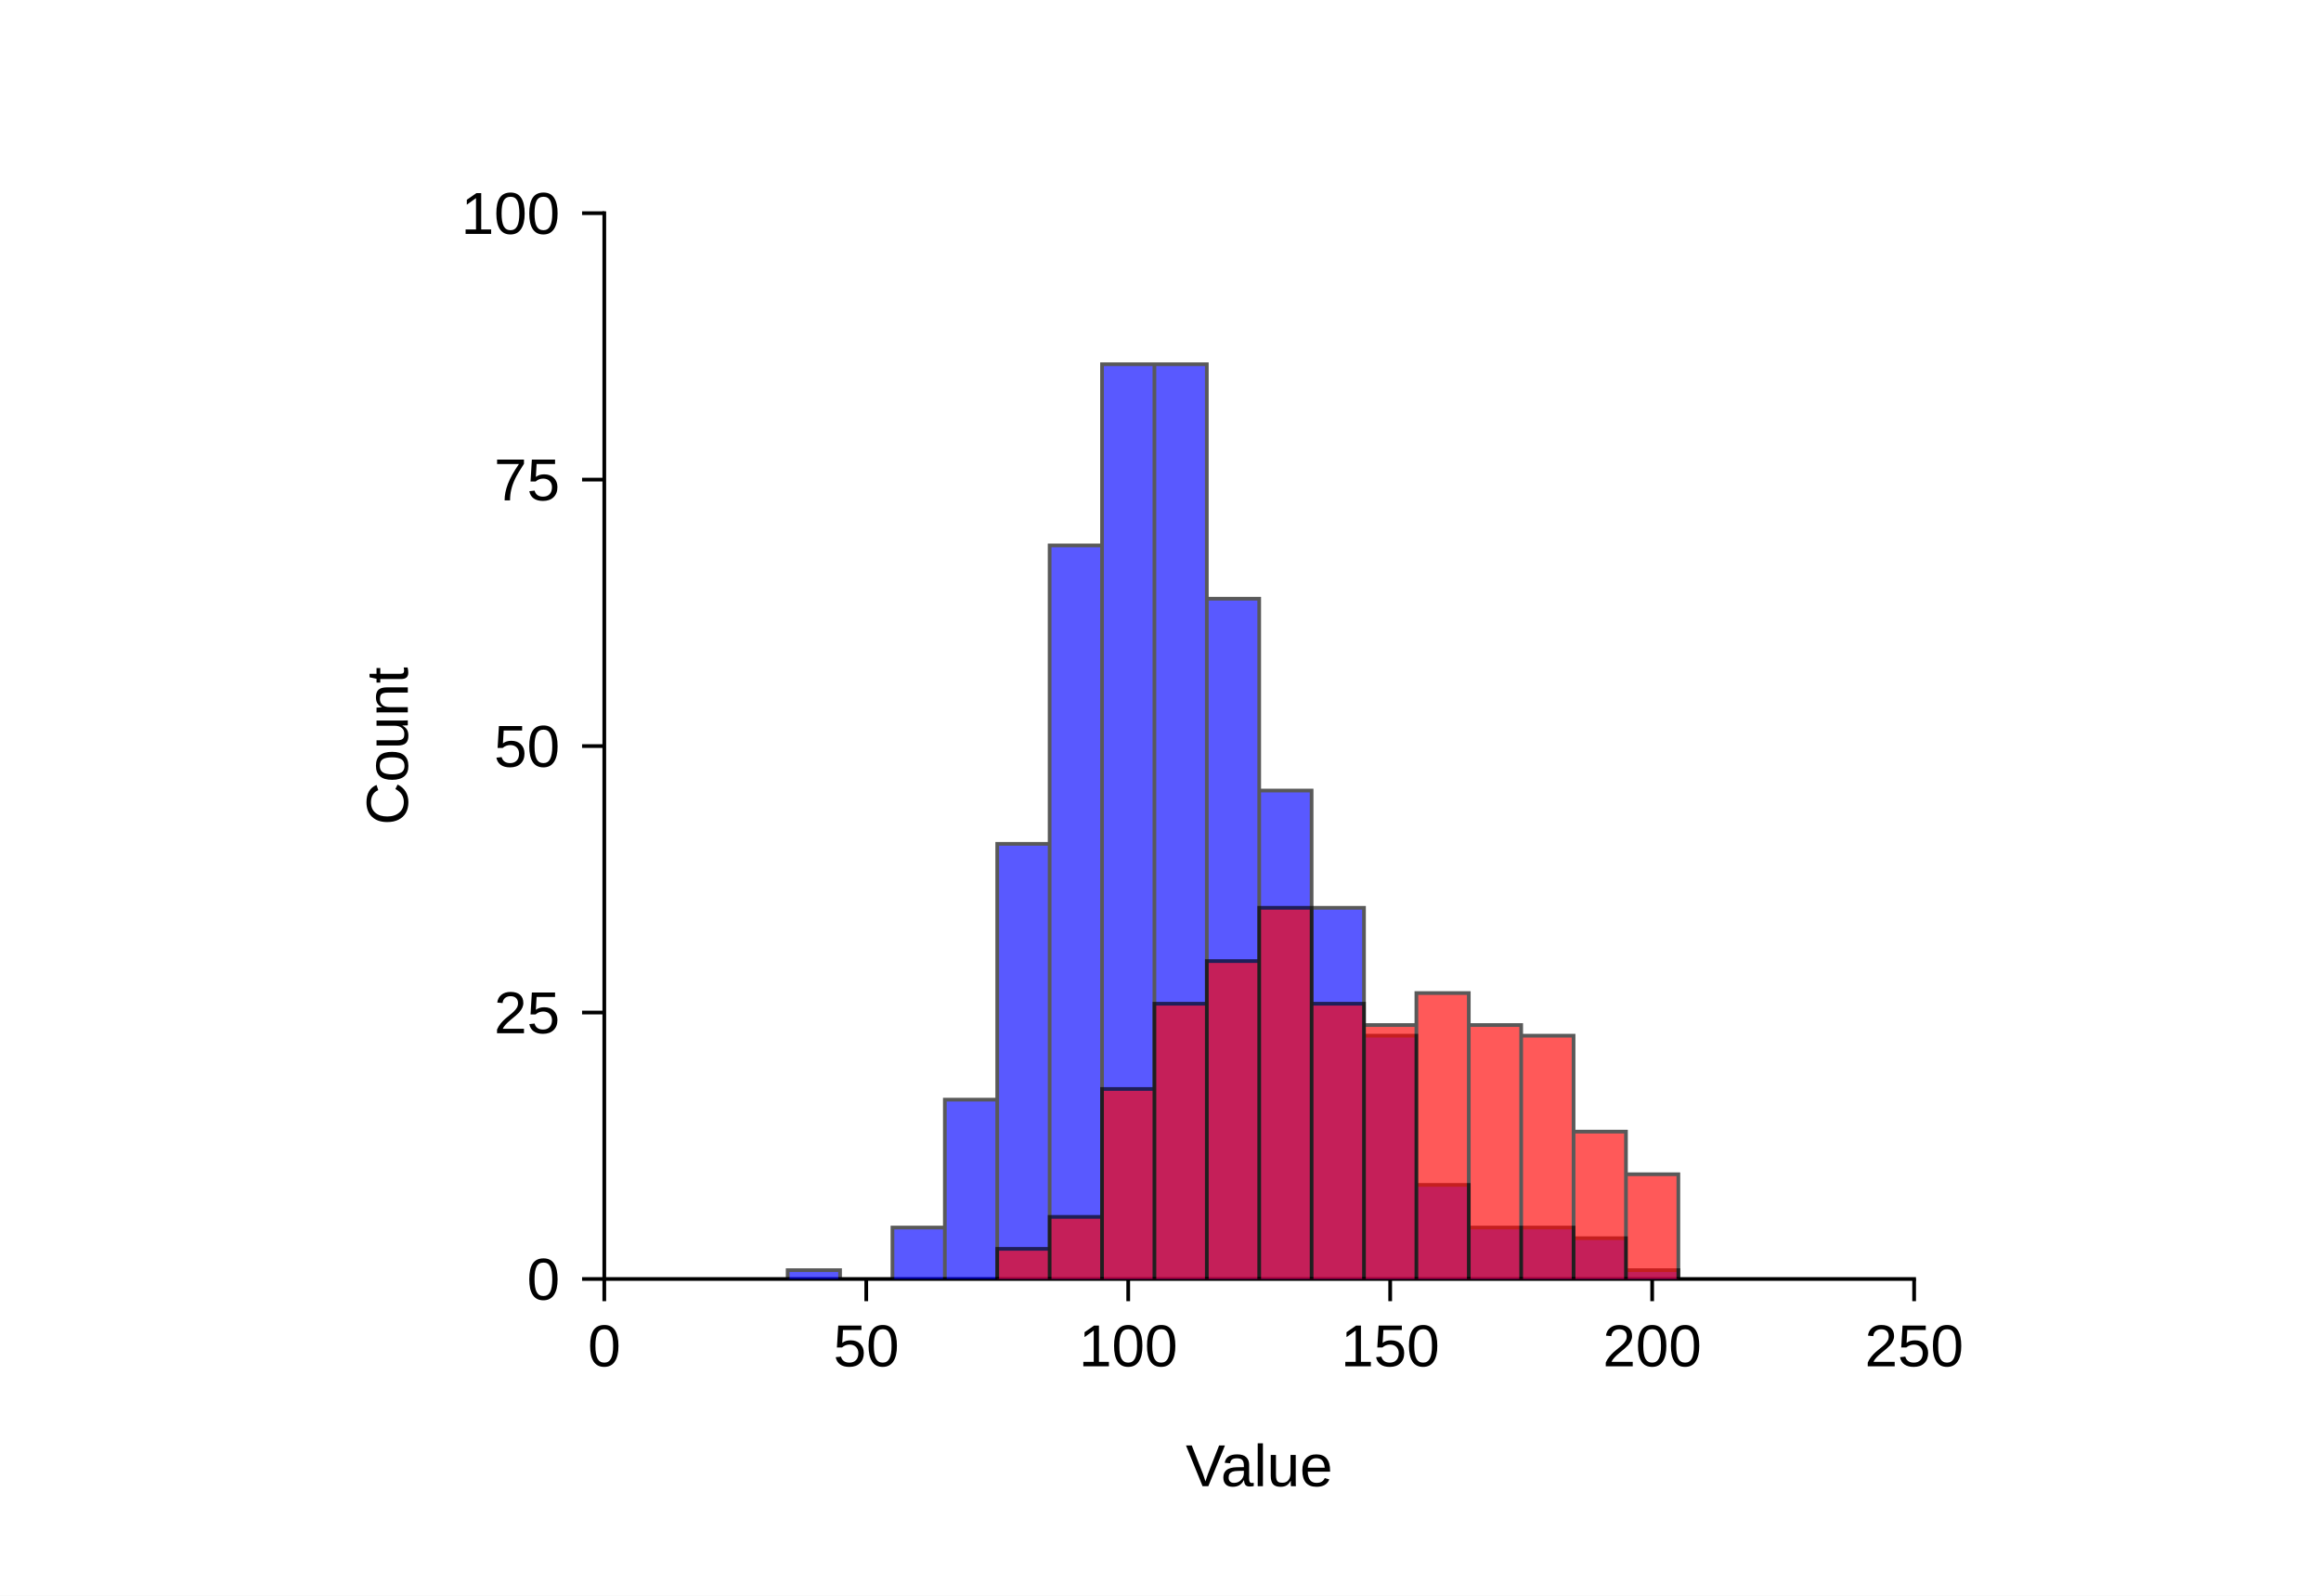
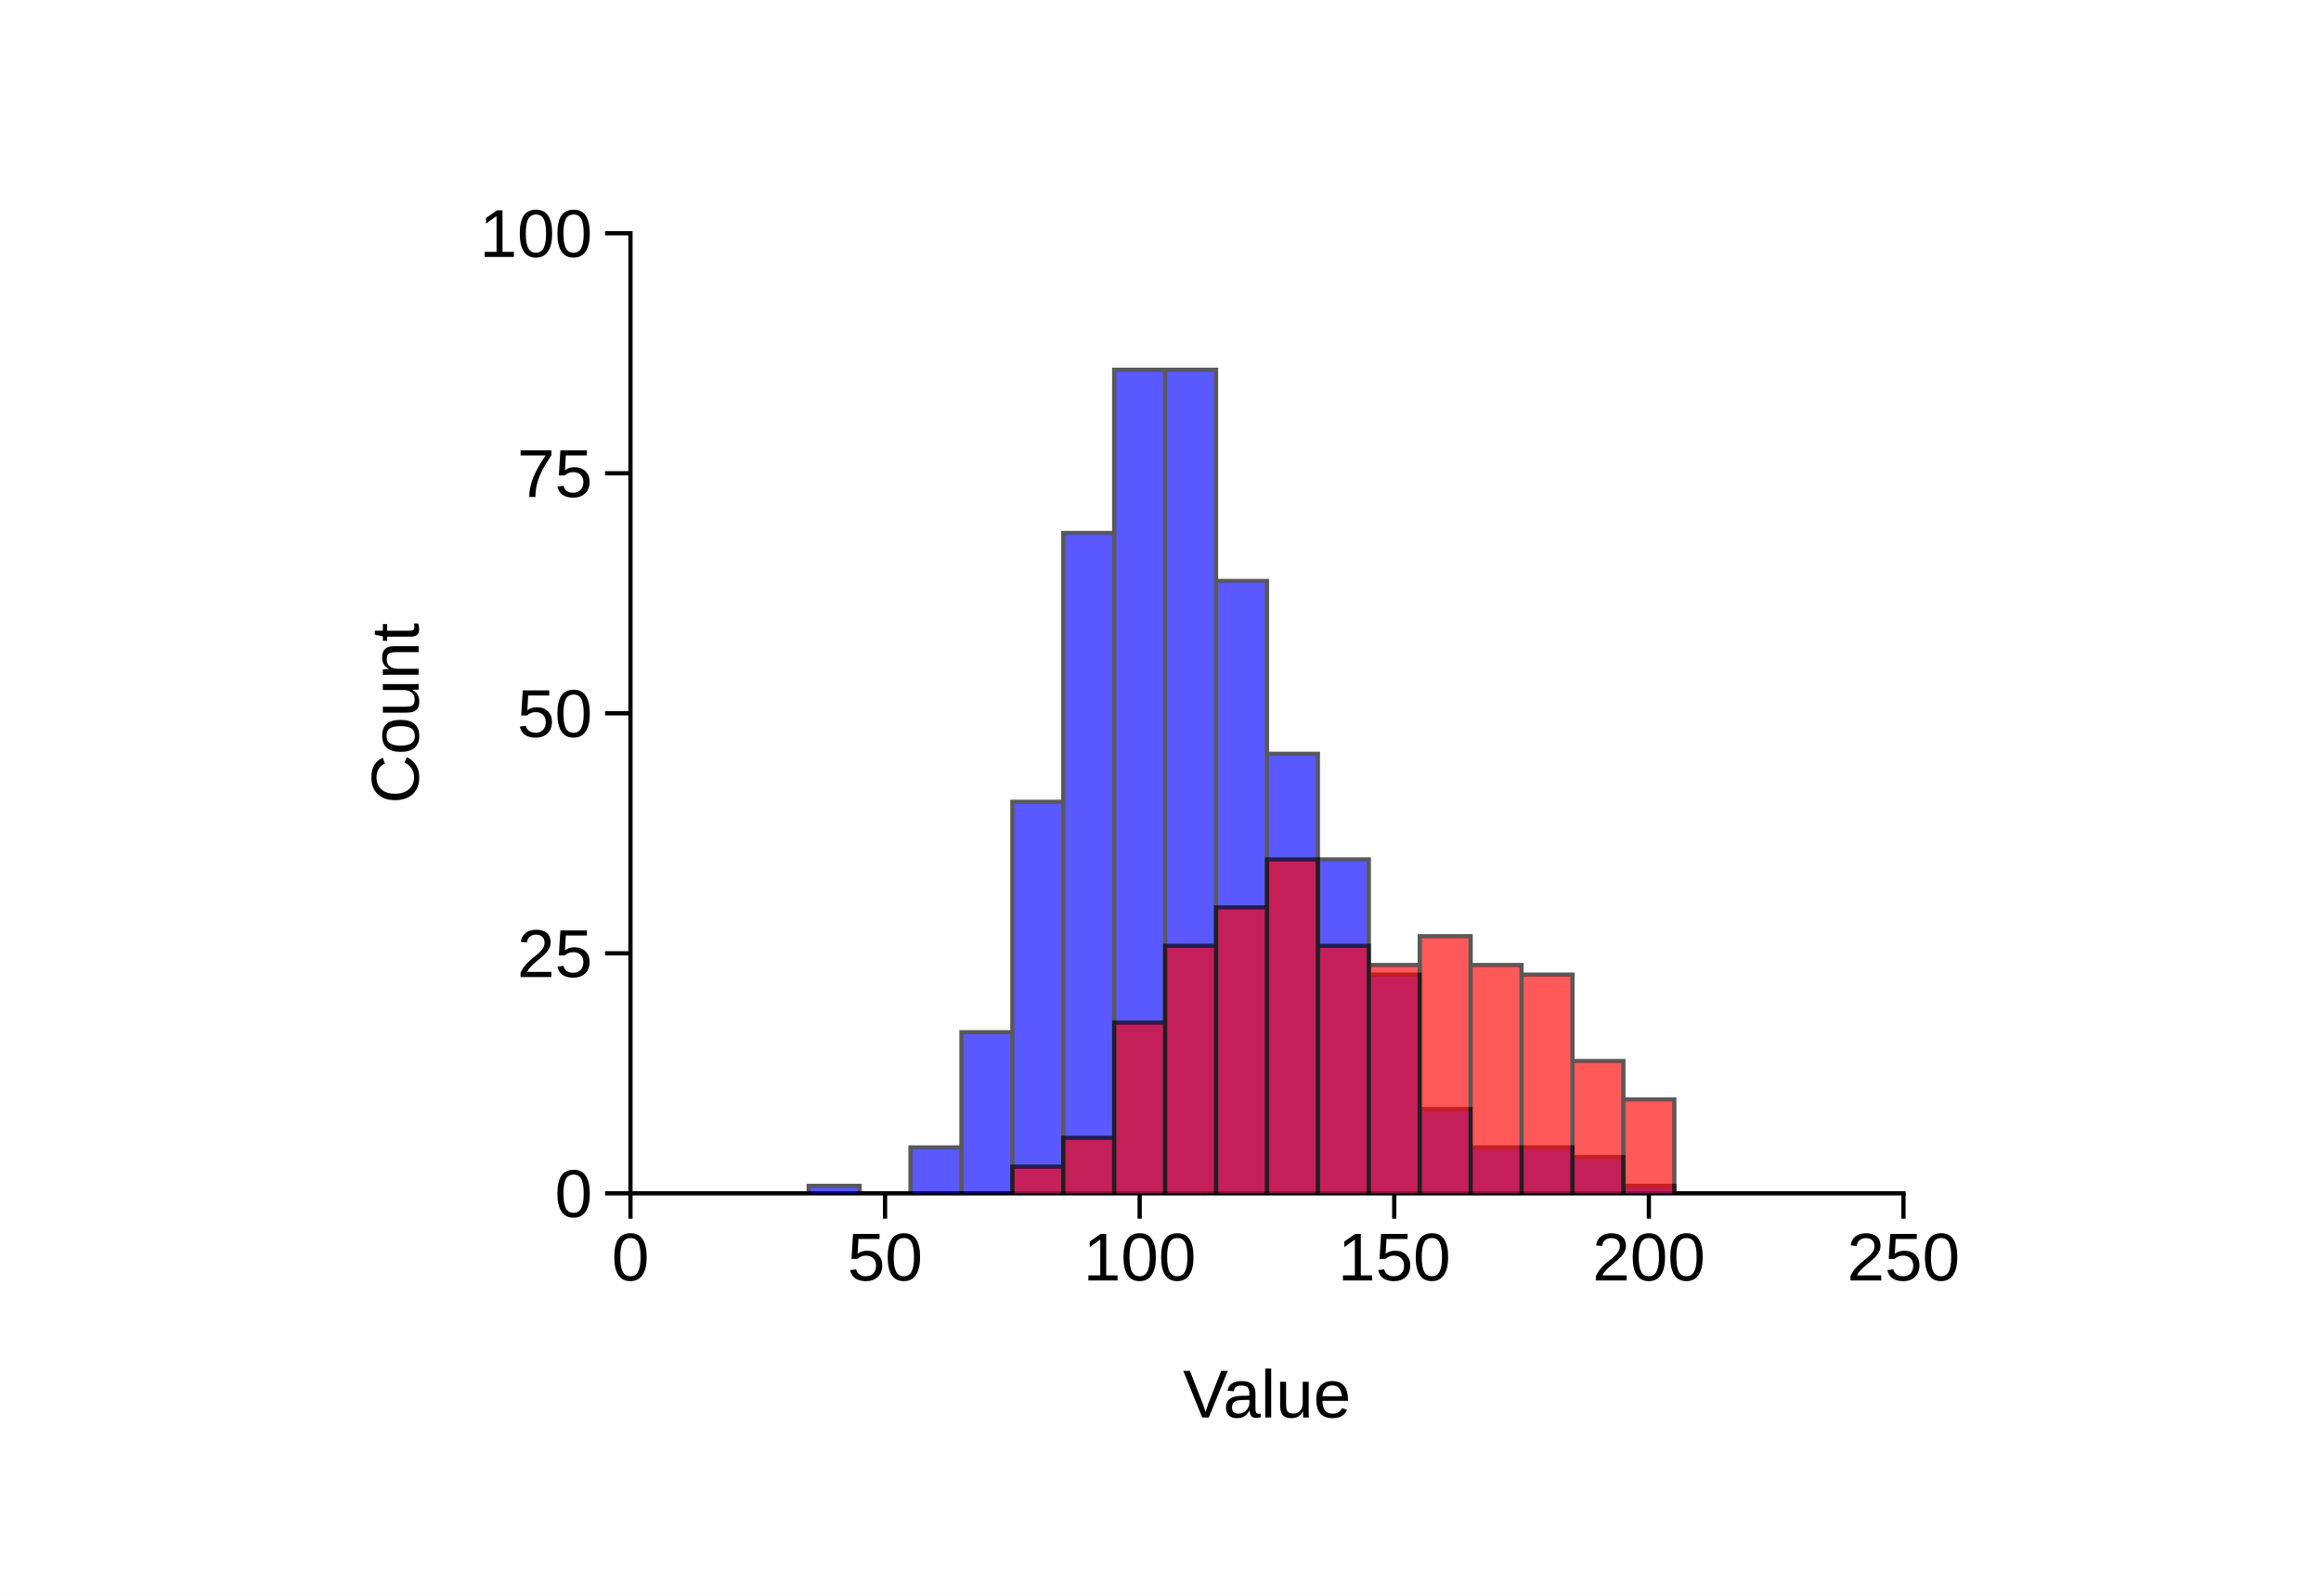
- <svg xmlns="http://www.w3.org/2000/svg" width="320" height="220" viewBox="0 0 320 220" role="img" aria-label="hist example rendered in Graphitix" data-graphitix-welcome-thumbnail="hist" data-preview-source="Graphitix owner-scoped SVG projection" data-source-format="svg" data-inline-ready="true" data-id-prefix="graphitix-welcome-hist-id-" data-export-projection="svg" data-graph-title-suppressed="true" data-proportional-stroke-contract="source-viewport-baked-strokes-v1" data-source-viewport-width="450" data-source-viewport-height="392" data-thumbnail-visual-scale="0.510204081633" data-non-scaling-stroke-count="0" preserveAspectRatio="xMidYMid meet" font-family="Arial, Helvetica, sans-serif">
+ <svg xmlns="http://www.w3.org/2000/svg" width="320" height="220" viewBox="0 0 320 220" role="img" aria-label="hist example rendered in Graphitix" data-graphitix-welcome-thumbnail="hist" data-preview-source="Graphitix owner-scoped SVG projection" data-source-format="svg" data-inline-ready="true" data-id-prefix="graphitix-welcome-hist-id-" data-export-projection="svg" data-graph-title-suppressed="true" data-proportional-stroke-contract="source-viewport-baked-strokes-v1" data-source-viewport-width="394.043" data-source-viewport-height="343" data-thumbnail-visual-scale="0.583090379009" data-non-scaling-stroke-count="0" preserveAspectRatio="xMidYMid meet" font-family="Arial, Helvetica, sans-serif">
  <rect width="320" height="220" fill="#ffffff" data-welcome-thumbnail-background="true" />
-   <g transform="matrix(0.5102041 0 0 0.5102041 45.20408 10)" data-welcome-thumbnail-content="true">
-     <g id="graphitix-welcome-hist-id-1" transform="matrix(1 0 0 1 0 0)" data-export-physical-projection="materialized">
-       <line x1="74.695" y1="326" x2="428.652" y2="326" stroke="#000000" stroke-linecap="square" stroke-width="1" />
-       <line x1="74.695" y1="38" x2="74.695" y2="326" stroke="#000000" stroke-linecap="square" stroke-width="1" />
-       <line x1="74.695" y1="326" x2="74.695" y2="332" stroke="#000000" stroke-width="1" />
-       <text x="74.695" y="344" font-size="16" text-anchor="middle" fill="#000000" dy="5.6" font-family="Arial, Helvetica, sans-serif">0</text>
-       <line x1="145.487" y1="326" x2="145.487" y2="332" stroke="#000000" stroke-width="1" />
-       <text x="145.487" y="344" font-size="16" text-anchor="middle" fill="#000000" dy="5.6" font-family="Arial, Helvetica, sans-serif">50</text>
-       <line x1="216.278" y1="326" x2="216.278" y2="332" stroke="#000000" stroke-width="1" />
-       <text x="216.278" y="344" font-size="16" text-anchor="middle" fill="#000000" dy="5.6" font-family="Arial, Helvetica, sans-serif">100</text>
-       <line x1="287.07" y1="326" x2="287.07" y2="332" stroke="#000000" stroke-width="1" />
-       <text x="287.07" y="344" font-size="16" text-anchor="middle" fill="#000000" dy="5.6" font-family="Arial, Helvetica, sans-serif">150</text>
-       <line x1="357.861" y1="326" x2="357.861" y2="332" stroke="#000000" stroke-width="1" />
-       <text x="357.861" y="344" font-size="16" text-anchor="middle" fill="#000000" dy="5.6" font-family="Arial, Helvetica, sans-serif">200</text>
-       <line x1="428.652" y1="326" x2="428.652" y2="332" stroke="#000000" stroke-width="1" />
-       <text x="428.652" y="344" font-size="16" text-anchor="middle" fill="#000000" dy="5.6" font-family="Arial, Helvetica, sans-serif">250</text>
-       <line x1="68.695" y1="326" x2="74.695" y2="326" stroke="#000000" stroke-width="1" />
-       <text x="62.695" y="326" font-size="16" text-anchor="end" fill="#000000" font-family="Arial, Helvetica, sans-serif" dy="0.35em">0</text>
-       <line x1="68.695" y1="254" x2="74.695" y2="254" stroke="#000000" stroke-width="1" />
-       <text x="62.695" y="254" font-size="16" text-anchor="end" fill="#000000" font-family="Arial, Helvetica, sans-serif" dy="0.35em">25</text>
-       <line x1="68.695" y1="182" x2="74.695" y2="182" stroke="#000000" stroke-width="1" />
-       <text x="62.695" y="182" font-size="16" text-anchor="end" fill="#000000" font-family="Arial, Helvetica, sans-serif" dy="0.35em">50</text>
-       <line x1="68.695" y1="110" x2="74.695" y2="110" stroke="#000000" stroke-width="1" />
-       <text x="62.695" y="110" font-size="16" text-anchor="end" fill="#000000" font-family="Arial, Helvetica, sans-serif" dy="0.35em">75</text>
-       <line x1="68.695" y1="38" x2="74.695" y2="38" stroke="#000000" stroke-width="1" />
-       <text x="62.695" y="38" font-size="16" text-anchor="end" fill="#000000" font-family="Arial, Helvetica, sans-serif" dy="0.35em">100</text>
+   <g transform="matrix(0.5830904 0 0 0.5830904 45.11866 10)" data-welcome-thumbnail-content="true">
+     <g id="graphitix-welcome-hist-id-1" transform="matrix(1 0 0 1 26.695 0)" data-export-physical-projection="materialized">
+       <line x1="45" y1="265" x2="346" y2="265" stroke="#000000" stroke-linecap="square" stroke-width="1" />
+       <line x1="45" y1="38" x2="45" y2="265" stroke="#000000" stroke-linecap="square" stroke-width="1" />
+       <line x1="45" y1="265" x2="45" y2="271" stroke="#000000" stroke-width="1" />
+       <text x="45" y="280" font-size="16" text-anchor="middle" fill="#000000" dy="5.6" font-family="Arial, Helvetica, sans-serif">0</text>
+       <line x1="105.2" y1="265" x2="105.2" y2="271" stroke="#000000" stroke-width="1" />
+       <text x="105.2" y="280" font-size="16" text-anchor="middle" fill="#000000" dy="5.6" font-family="Arial, Helvetica, sans-serif">50</text>
+       <line x1="165.4" y1="265" x2="165.4" y2="271" stroke="#000000" stroke-width="1" />
+       <text x="165.4" y="280" font-size="16" text-anchor="middle" fill="#000000" dy="5.6" font-family="Arial, Helvetica, sans-serif">100</text>
+       <line x1="225.6" y1="265" x2="225.6" y2="271" stroke="#000000" stroke-width="1" />
+       <text x="225.6" y="280" font-size="16" text-anchor="middle" fill="#000000" dy="5.6" font-family="Arial, Helvetica, sans-serif">150</text>
+       <line x1="285.8" y1="265" x2="285.8" y2="271" stroke="#000000" stroke-width="1" />
+       <text x="285.8" y="280" font-size="16" text-anchor="middle" fill="#000000" dy="5.6" font-family="Arial, Helvetica, sans-serif">200</text>
+       <line x1="346" y1="265" x2="346" y2="271" stroke="#000000" stroke-width="1" />
+       <text x="346" y="280" font-size="16" text-anchor="middle" fill="#000000" dy="5.6" font-family="Arial, Helvetica, sans-serif">250</text>
+       <line x1="39" y1="265" x2="45" y2="265" stroke="#000000" stroke-width="1" />
+       <text x="36" y="265" font-size="16" text-anchor="end" fill="#000000" font-family="Arial, Helvetica, sans-serif" dy="0.35em">0</text>
+       <line x1="39" y1="208.25" x2="45" y2="208.25" stroke="#000000" stroke-width="1" />
+       <text x="36" y="208.25" font-size="16" text-anchor="end" fill="#000000" font-family="Arial, Helvetica, sans-serif" dy="0.35em">25</text>
+       <line x1="39" y1="151.5" x2="45" y2="151.5" stroke="#000000" stroke-width="1" />
+       <text x="36" y="151.5" font-size="16" text-anchor="end" fill="#000000" font-family="Arial, Helvetica, sans-serif" dy="0.35em">50</text>
+       <line x1="39" y1="94.75" x2="45" y2="94.75" stroke="#000000" stroke-width="1" />
+       <text x="36" y="94.75" font-size="16" text-anchor="end" fill="#000000" font-family="Arial, Helvetica, sans-serif" dy="0.35em">75</text>
+       <line x1="39" y1="38" x2="45" y2="38" stroke="#000000" stroke-width="1" />
+       <text x="36" y="38" font-size="16" text-anchor="end" fill="#000000" font-family="Arial, Helvetica, sans-serif" dy="0.35em">100</text>
      <g opacity="0.65" class="hist-trace">
-         <path d="M 124.249 326 L 124.249 323.62 L 138.408 323.62 L 138.408 326 Z M 152.566 326 L 152.566 312.1 L 166.724 312.1 L 166.724 326 Z M 166.724 326 L 166.724 277.54 L 180.882 277.54 L 180.882 326 Z M 180.882 326 L 180.882 208.42 L 195.041 208.42 L 195.041 326 Z M 195.041 326 L 195.041 127.78 L 209.199 127.78 L 209.199 326 Z M 209.199 326 L 209.199 78.82 L 223.357 78.82 L 223.357 326 Z M 223.357 326 L 223.357 78.82 L 237.516 78.82 L 237.516 326 Z M 237.516 326 L 237.516 142.18 L 251.674 142.18 L 251.674 326 Z M 251.674 326 L 251.674 194.02 L 265.832 194.02 L 265.832 326 Z M 265.832 326 L 265.832 225.7 L 279.99 225.7 L 279.99 326 Z M 279.99 326 L 279.99 260.26 L 294.149 260.26 L 294.149 326 Z M 294.149 326 L 294.149 300.58 L 308.307 300.58 L 308.307 326 Z M 308.307 326 L 308.307 312.1 L 322.465 312.1 L 322.465 326 Z M 322.465 326 L 322.465 312.1 L 336.624 312.1 L 336.624 326 Z M 336.624 326 L 336.624 314.98 L 350.782 314.98 L 350.782 326 Z M 350.782 326 L 350.782 323.62 L 364.94 323.62 L 364.94 326 Z" fill="#0000ff" stroke="none" class="hist-bar hist-trace-fill" />
-         <path d="M 124.249 326 L 124.249 323.62 L 138.408 323.62 L 138.408 326 M 152.566 326 L 152.566 312.1 L 166.724 312.1 L 166.724 277.54 L 180.882 277.54 L 180.882 208.42 L 195.041 208.42 L 195.041 127.78 L 209.199 127.78 L 209.199 78.82 L 223.357 78.82 L 237.516 78.82 L 237.516 142.18 L 251.674 142.18 L 251.674 194.02 L 265.832 194.02 L 265.832 225.7 L 279.99 225.7 L 279.99 260.26 L 294.149 260.26 L 294.149 300.58 L 308.307 300.58 L 308.307 312.1 L 322.465 312.1 L 336.624 312.1 L 336.624 314.98 L 350.782 314.98 L 350.782 323.62 L 364.94 323.62 L 364.94 326 M 166.724 326 L 166.724 312.1 M 180.882 326 L 180.882 277.54 M 195.041 326 L 195.041 208.42 M 209.199 326 L 209.199 127.78 M 223.357 326 L 223.357 78.82 M 237.516 326 L 237.516 142.18 M 251.674 326 L 251.674 194.02 M 265.832 326 L 265.832 225.7 M 279.99 326 L 279.99 260.26 M 294.149 326 L 294.149 300.58 M 308.307 326 L 308.307 312.1 M 322.465 326 L 322.465 312.1 M 336.624 326 L 336.624 314.98 M 350.782 326 L 350.782 323.62" fill="none" stroke="#000000" stroke-width="1" stroke-linecap="butt" stroke-linejoin="miter" stroke-miterlimit="2" shape-rendering="geometricPrecision" class="hist-trace-border" />
+         <path d="M 87.14 265 L 87.14 263.23 L 99.18 263.23 L 99.18 265 Z M 111.22 265 L 111.22 254.15 L 123.26 254.15 L 123.26 265 Z M 123.26 265 L 123.26 226.91 L 135.3 226.91 L 135.3 265 Z M 135.3 265 L 135.3 172.43 L 147.34 172.43 L 147.34 265 Z M 147.34 265 L 147.34 108.87 L 159.38 108.87 L 159.38 265 Z M 159.38 265 L 159.38 70.28 L 171.42 70.28 L 171.42 265 Z M 171.42 265 L 171.42 70.28 L 183.46 70.28 L 183.46 265 Z M 183.46 265 L 183.46 120.22 L 195.5 120.22 L 195.5 265 Z M 195.5 265 L 195.5 161.08 L 207.54 161.08 L 207.54 265 Z M 207.54 265 L 207.54 186.05 L 219.58 186.05 L 219.58 265 Z M 219.58 265 L 219.58 213.29 L 231.62 213.29 L 231.62 265 Z M 231.62 265 L 231.62 245.07 L 243.66 245.07 L 243.66 265 Z M 243.66 265 L 243.66 254.15 L 255.7 254.15 L 255.7 265 Z M 255.7 265 L 255.7 254.15 L 267.74 254.15 L 267.74 265 Z M 267.74 265 L 267.74 256.42 L 279.78 256.42 L 279.78 265 Z M 279.78 265 L 279.78 263.23 L 291.82 263.23 L 291.82 265 Z" fill="#0000ff" stroke="none" class="hist-bar hist-trace-fill" />
+         <path d="M 87.14 265 L 87.14 263.23 L 99.18 263.23 L 99.18 265 M 111.22 265 L 111.22 254.15 L 123.26 254.15 L 123.26 226.91 L 135.3 226.91 L 135.3 172.43 L 147.34 172.43 L 147.34 108.87 L 159.38 108.87 L 159.38 70.28 L 171.42 70.28 L 183.46 70.28 L 183.46 120.22 L 195.5 120.22 L 195.5 161.08 L 207.54 161.08 L 207.54 186.05 L 219.58 186.05 L 219.58 213.29 L 231.62 213.29 L 231.62 245.07 L 243.66 245.07 L 243.66 254.15 L 255.7 254.15 L 267.74 254.15 L 267.74 256.42 L 279.78 256.42 L 279.78 263.23 L 291.82 263.23 L 291.82 265 M 123.26 265 L 123.26 254.15 M 135.3 265 L 135.3 226.91 M 147.34 265 L 147.34 172.43 M 159.38 265 L 159.38 108.87 M 171.42 265 L 171.42 70.28 M 183.46 265 L 183.46 120.22 M 195.5 265 L 195.5 161.08 M 207.54 265 L 207.54 186.05 M 219.58 265 L 219.58 213.29 M 231.62 265 L 231.62 245.07 M 243.66 265 L 243.66 254.15 M 255.7 265 L 255.7 254.15 M 267.74 265 L 267.74 256.42 M 279.78 265 L 279.78 263.23" fill="none" stroke="#000000" stroke-width="1" stroke-linecap="butt" stroke-linejoin="miter" stroke-miterlimit="2" shape-rendering="geometricPrecision" class="hist-trace-border" />
      </g>
      <g opacity="0.65" class="hist-trace">
-         <path d="M 180.882 326 L 180.882 317.86 L 195.041 317.86 L 195.041 326 Z M 195.041 326 L 195.041 309.22 L 209.199 309.22 L 209.199 326 Z M 209.199 326 L 209.199 274.66 L 223.357 274.66 L 223.357 326 Z M 223.357 326 L 223.357 251.62 L 237.516 251.62 L 237.516 326 Z M 237.516 326 L 237.516 240.1 L 251.674 240.1 L 251.674 326 Z M 251.674 326 L 251.674 225.7 L 265.832 225.7 L 265.832 326 Z M 265.832 326 L 265.832 251.62 L 279.99 251.62 L 279.99 326 Z M 279.99 326 L 279.99 257.38 L 294.149 257.38 L 294.149 326 Z M 294.149 326 L 294.149 248.74 L 308.307 248.74 L 308.307 326 Z M 308.307 326 L 308.307 257.38 L 322.465 257.38 L 322.465 326 Z M 322.465 326 L 322.465 260.26 L 336.624 260.26 L 336.624 326 Z M 336.624 326 L 336.624 286.18 L 350.782 286.18 L 350.782 326 Z M 350.782 326 L 350.782 297.7 L 364.94 297.7 L 364.94 326 Z" fill="#ff0000" stroke="none" class="hist-bar hist-trace-fill" />
-         <path d="M 180.882 326 L 180.882 317.86 L 195.041 317.86 L 195.041 309.22 L 209.199 309.22 L 209.199 274.66 L 223.357 274.66 L 223.357 251.62 L 237.516 251.62 L 237.516 240.1 L 251.674 240.1 L 251.674 225.7 L 265.832 225.7 L 265.832 251.62 L 279.99 251.62 L 279.99 257.38 L 294.149 257.38 L 294.149 248.74 L 308.307 248.74 L 308.307 257.38 L 322.465 257.38 L 322.465 260.26 L 336.624 260.26 L 336.624 286.18 L 350.782 286.18 L 350.782 297.7 L 364.94 297.7 L 364.94 326 M 195.041 326 L 195.041 317.86 M 209.199 326 L 209.199 309.22 M 223.357 326 L 223.357 274.66 M 237.516 326 L 237.516 251.62 M 251.674 326 L 251.674 240.1 M 265.832 326 L 265.832 251.62 M 279.99 326 L 279.99 257.38 M 294.149 326 L 294.149 257.38 M 308.307 326 L 308.307 257.38 M 322.465 326 L 322.465 260.26 M 336.624 326 L 336.624 286.18 M 350.782 326 L 350.782 297.7" fill="none" stroke="#000000" stroke-width="1" stroke-linecap="butt" stroke-linejoin="miter" stroke-miterlimit="2" shape-rendering="geometricPrecision" class="hist-trace-border" />
+         <path d="M 135.3 265 L 135.3 258.69 L 147.34 258.69 L 147.34 265 Z M 147.34 265 L 147.34 251.88 L 159.38 251.88 L 159.38 265 Z M 159.38 265 L 159.38 224.64 L 171.42 224.64 L 171.42 265 Z M 171.42 265 L 171.42 206.48 L 183.46 206.48 L 183.46 265 Z M 183.46 265 L 183.46 197.4 L 195.5 197.4 L 195.5 265 Z M 195.5 265 L 195.5 186.05 L 207.54 186.05 L 207.54 265 Z M 207.54 265 L 207.54 206.48 L 219.58 206.48 L 219.58 265 Z M 219.58 265 L 219.58 211.02 L 231.62 211.02 L 231.62 265 Z M 231.62 265 L 231.62 204.21 L 243.66 204.21 L 243.66 265 Z M 243.66 265 L 243.66 211.02 L 255.7 211.02 L 255.7 265 Z M 255.7 265 L 255.7 213.29 L 267.74 213.29 L 267.74 265 Z M 267.74 265 L 267.74 233.72 L 279.78 233.72 L 279.78 265 Z M 279.78 265 L 279.78 242.8 L 291.82 242.8 L 291.82 265 Z" fill="#ff0000" stroke="none" class="hist-bar hist-trace-fill" />
+         <path d="M 135.3 265 L 135.3 258.69 L 147.34 258.69 L 147.34 251.88 L 159.38 251.88 L 159.38 224.64 L 171.42 224.64 L 171.42 206.48 L 183.46 206.48 L 183.46 197.4 L 195.5 197.4 L 195.5 186.05 L 207.54 186.05 L 207.54 206.48 L 219.58 206.48 L 219.58 211.02 L 231.62 211.02 L 231.62 204.21 L 243.66 204.21 L 243.66 211.02 L 255.7 211.02 L 255.7 213.29 L 267.74 213.29 L 267.74 233.72 L 279.78 233.72 L 279.78 242.8 L 291.82 242.8 L 291.82 265 M 147.34 265 L 147.34 258.69 M 159.38 265 L 159.38 251.88 M 171.42 265 L 171.42 224.64 M 183.46 265 L 183.46 206.48 M 195.5 265 L 195.5 197.4 M 207.54 265 L 207.54 206.48 M 219.58 265 L 219.58 211.02 M 231.62 265 L 231.62 211.02 M 243.66 265 L 243.66 211.02 M 255.7 265 L 255.7 213.29 M 267.74 265 L 267.74 233.72 M 279.78 265 L 279.78 242.8" fill="none" stroke="#000000" stroke-width="1" stroke-linecap="butt" stroke-linejoin="miter" stroke-miterlimit="2" shape-rendering="geometricPrecision" class="hist-trace-border" />
      </g>
-       <text x="251.674" y="382" text-anchor="middle" font-size="16" fill="#000000" style=" touch-action: none" font-family="Arial, Helvetica, sans-serif">Value</text>
-       <text x="16" y="182" transform="rotate(-90 16 182)" text-anchor="middle" font-size="16" fill="#000000" style=" touch-action: none" font-family="Arial, Helvetica, sans-serif" dy="0.35em">Count</text>
-       <text x="251.674" y="19" text-anchor="middle" font-size="16" fill="#000000" style="visibility: hidden; touch-action: none" font-family="Arial, Helvetica, sans-serif">Histogram</text>
+       <text x="195.5" y="318" text-anchor="middle" font-size="16" fill="#000000" style=" touch-action: none" font-family="Arial, Helvetica, sans-serif">Value</text>
+       <text x="-10.695" y="151.5" transform="rotate(-90 -10.69531 151.5)" text-anchor="middle" font-size="16" fill="#000000" style=" touch-action: none" font-family="Arial, Helvetica, sans-serif" dy="0.35em">Count</text>
+       <text x="195.5" y="19" text-anchor="middle" font-size="16" fill="#000000" style="visibility: hidden; touch-action: none" font-family="Arial, Helvetica, sans-serif">Histogram</text>
    </g>
  </g>
</svg>
